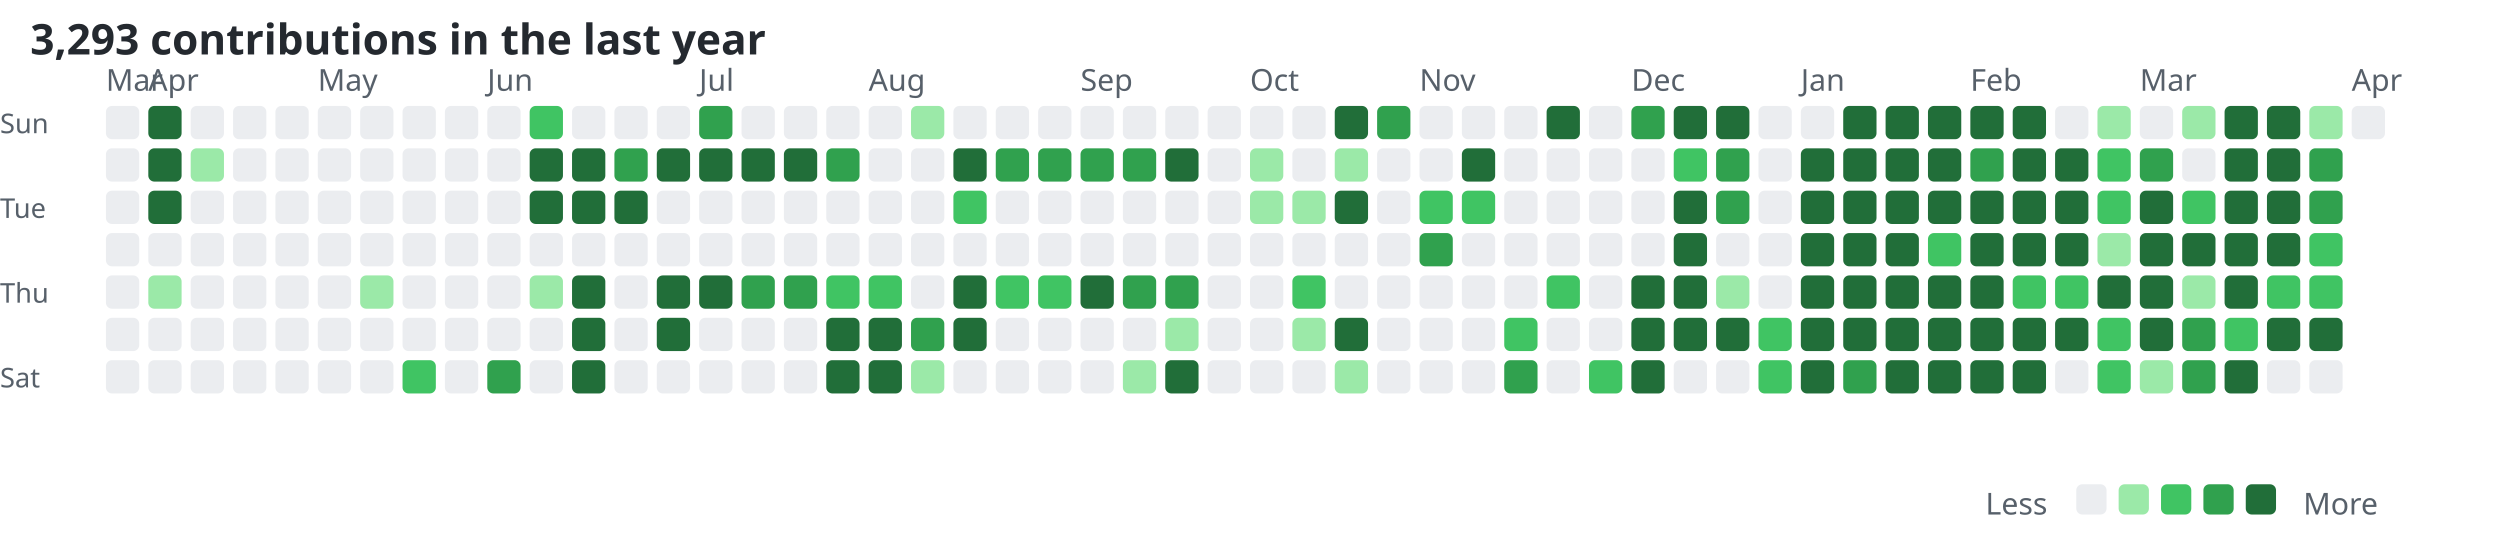
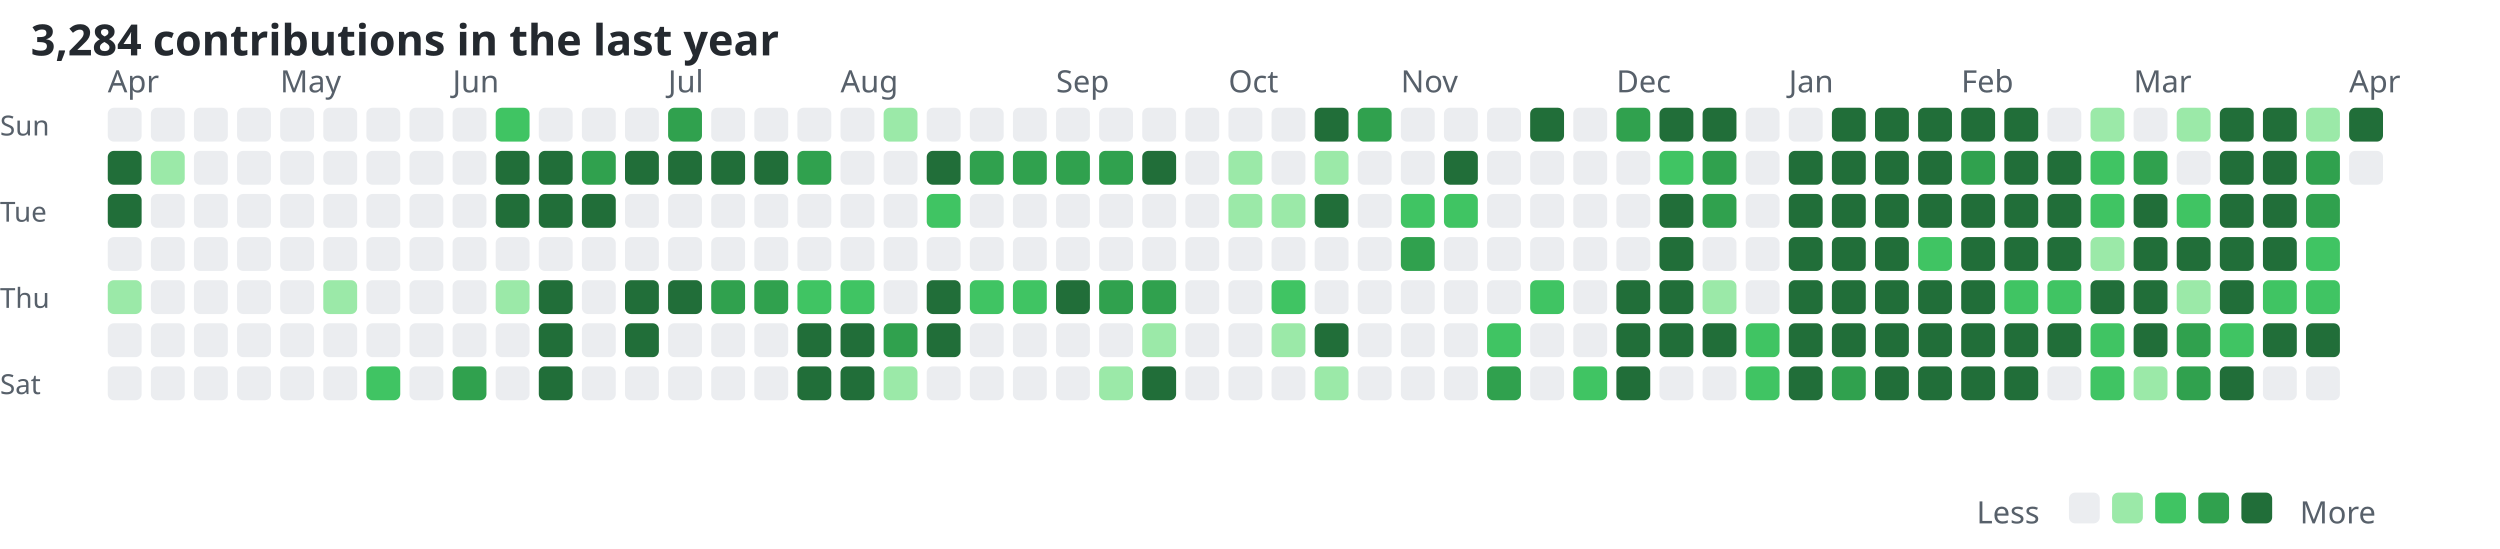
- <svg xmlns="http://www.w3.org/2000/svg" width="826" height="178" viewBox="0 0 826 178">
+ <svg xmlns="http://www.w3.org/2000/svg" width="812" height="178" viewBox="0 0 812 178">
  <style>
    .title { font: 600 14px 'Segoe UI', sans-serif; fill: #24292f; }
    .month { font: 400 10px 'Segoe UI', sans-serif; fill: #57606a; }
    .legend { font: 400 10px 'Segoe UI', sans-serif; fill: #57606a; }
    .day { font: 400 9px 'Segoe UI', sans-serif; fill: #57606a; }
  </style>
-   <text x="10" y="18" class="title">3,293 contributions in the last year</text>
-   <text x="35" y="30" class="month">Mar</text>
-   <text x="49" y="30" class="month">Apr</text>
-   <text x="105" y="30" class="month">May</text>
-   <text x="161" y="30" class="month">Jun</text>
-   <text x="231" y="30" class="month">Jul</text>
-   <text x="287" y="30" class="month">Aug</text>
-   <text x="357" y="30" class="month">Sep</text>
-   <text x="413" y="30" class="month">Oct</text>
-   <text x="469" y="30" class="month">Nov</text>
-   <text x="539" y="30" class="month">Dec</text>
-   <text x="595" y="30" class="month">Jan</text>
-   <text x="651" y="30" class="month">Feb</text>
-   <text x="707" y="30" class="month">Mar</text>
-   <text x="777" y="30" class="month">Apr</text>
+   <text x="10" y="18" class="title">3,284 contributions in the last year</text>
+   <text x="35" y="30" class="month">Apr</text>
+   <text x="91" y="30" class="month">May</text>
+   <text x="147" y="30" class="month">Jun</text>
+   <text x="217" y="30" class="month">Jul</text>
+   <text x="273" y="30" class="month">Aug</text>
+   <text x="343" y="30" class="month">Sep</text>
+   <text x="399" y="30" class="month">Oct</text>
+   <text x="455" y="30" class="month">Nov</text>
+   <text x="525" y="30" class="month">Dec</text>
+   <text x="581" y="30" class="month">Jan</text>
+   <text x="637" y="30" class="month">Feb</text>
+   <text x="693" y="30" class="month">Mar</text>
+   <text x="763" y="30" class="month">Apr</text>
  <text x="0" y="44" class="day">Sun</text>
  <text x="0" y="72" class="day">Tue</text>
  <text x="0" y="100" class="day">Thu</text>
  <text x="0" y="128" class="day">Sat</text>
  <rect x="35" y="35" width="11" height="11" rx="2" ry="2" fill="#ebedf0" />
-   <rect x="35" y="49" width="11" height="11" rx="2" ry="2" fill="#ebedf0" />
-   <rect x="35" y="63" width="11" height="11" rx="2" ry="2" fill="#ebedf0" />
+   <rect x="35" y="49" width="11" height="11" rx="2" ry="2" fill="#216e39" />
+   <rect x="35" y="63" width="11" height="11" rx="2" ry="2" fill="#216e39" />
  <rect x="35" y="77" width="11" height="11" rx="2" ry="2" fill="#ebedf0" />
-   <rect x="35" y="91" width="11" height="11" rx="2" ry="2" fill="#ebedf0" />
+   <rect x="35" y="91" width="11" height="11" rx="2" ry="2" fill="#9be9a8" />
  <rect x="35" y="105" width="11" height="11" rx="2" ry="2" fill="#ebedf0" />
  <rect x="35" y="119" width="11" height="11" rx="2" ry="2" fill="#ebedf0" />
-   <rect x="49" y="35" width="11" height="11" rx="2" ry="2" fill="#216e39" />
-   <rect x="49" y="49" width="11" height="11" rx="2" ry="2" fill="#216e39" />
-   <rect x="49" y="63" width="11" height="11" rx="2" ry="2" fill="#216e39" />
+   <rect x="49" y="35" width="11" height="11" rx="2" ry="2" fill="#ebedf0" />
+   <rect x="49" y="49" width="11" height="11" rx="2" ry="2" fill="#9be9a8" />
+   <rect x="49" y="63" width="11" height="11" rx="2" ry="2" fill="#ebedf0" />
  <rect x="49" y="77" width="11" height="11" rx="2" ry="2" fill="#ebedf0" />
-   <rect x="49" y="91" width="11" height="11" rx="2" ry="2" fill="#9be9a8" />
+   <rect x="49" y="91" width="11" height="11" rx="2" ry="2" fill="#ebedf0" />
  <rect x="49" y="105" width="11" height="11" rx="2" ry="2" fill="#ebedf0" />
  <rect x="49" y="119" width="11" height="11" rx="2" ry="2" fill="#ebedf0" />
  <rect x="63" y="35" width="11" height="11" rx="2" ry="2" fill="#ebedf0" />
-   <rect x="63" y="49" width="11" height="11" rx="2" ry="2" fill="#9be9a8" />
+   <rect x="63" y="49" width="11" height="11" rx="2" ry="2" fill="#ebedf0" />
  <rect x="63" y="63" width="11" height="11" rx="2" ry="2" fill="#ebedf0" />
  <rect x="63" y="77" width="11" height="11" rx="2" ry="2" fill="#ebedf0" />
  <rect x="63" y="91" width="11" height="11" rx="2" ry="2" fill="#ebedf0" />
  <rect x="63" y="105" width="11" height="11" rx="2" ry="2" fill="#ebedf0" />
  <rect x="63" y="119" width="11" height="11" rx="2" ry="2" fill="#ebedf0" />
  <rect x="77" y="35" width="11" height="11" rx="2" ry="2" fill="#ebedf0" />
  <rect x="77" y="49" width="11" height="11" rx="2" ry="2" fill="#ebedf0" />
  <rect x="77" y="63" width="11" height="11" rx="2" ry="2" fill="#ebedf0" />
  <rect x="77" y="77" width="11" height="11" rx="2" ry="2" fill="#ebedf0" />
  <rect x="77" y="91" width="11" height="11" rx="2" ry="2" fill="#ebedf0" />
  <rect x="77" y="105" width="11" height="11" rx="2" ry="2" fill="#ebedf0" />
  <rect x="77" y="119" width="11" height="11" rx="2" ry="2" fill="#ebedf0" />
  <rect x="91" y="35" width="11" height="11" rx="2" ry="2" fill="#ebedf0" />
  <rect x="91" y="49" width="11" height="11" rx="2" ry="2" fill="#ebedf0" />
  <rect x="91" y="63" width="11" height="11" rx="2" ry="2" fill="#ebedf0" />
  <rect x="91" y="77" width="11" height="11" rx="2" ry="2" fill="#ebedf0" />
  <rect x="91" y="91" width="11" height="11" rx="2" ry="2" fill="#ebedf0" />
  <rect x="91" y="105" width="11" height="11" rx="2" ry="2" fill="#ebedf0" />
  <rect x="91" y="119" width="11" height="11" rx="2" ry="2" fill="#ebedf0" />
  <rect x="105" y="35" width="11" height="11" rx="2" ry="2" fill="#ebedf0" />
  <rect x="105" y="49" width="11" height="11" rx="2" ry="2" fill="#ebedf0" />
  <rect x="105" y="63" width="11" height="11" rx="2" ry="2" fill="#ebedf0" />
  <rect x="105" y="77" width="11" height="11" rx="2" ry="2" fill="#ebedf0" />
-   <rect x="105" y="91" width="11" height="11" rx="2" ry="2" fill="#ebedf0" />
+   <rect x="105" y="91" width="11" height="11" rx="2" ry="2" fill="#9be9a8" />
  <rect x="105" y="105" width="11" height="11" rx="2" ry="2" fill="#ebedf0" />
  <rect x="105" y="119" width="11" height="11" rx="2" ry="2" fill="#ebedf0" />
  <rect x="119" y="35" width="11" height="11" rx="2" ry="2" fill="#ebedf0" />
  <rect x="119" y="49" width="11" height="11" rx="2" ry="2" fill="#ebedf0" />
  <rect x="119" y="63" width="11" height="11" rx="2" ry="2" fill="#ebedf0" />
  <rect x="119" y="77" width="11" height="11" rx="2" ry="2" fill="#ebedf0" />
-   <rect x="119" y="91" width="11" height="11" rx="2" ry="2" fill="#9be9a8" />
+   <rect x="119" y="91" width="11" height="11" rx="2" ry="2" fill="#ebedf0" />
  <rect x="119" y="105" width="11" height="11" rx="2" ry="2" fill="#ebedf0" />
-   <rect x="119" y="119" width="11" height="11" rx="2" ry="2" fill="#ebedf0" />
+   <rect x="119" y="119" width="11" height="11" rx="2" ry="2" fill="#40c463" />
  <rect x="133" y="35" width="11" height="11" rx="2" ry="2" fill="#ebedf0" />
  <rect x="133" y="49" width="11" height="11" rx="2" ry="2" fill="#ebedf0" />
  <rect x="133" y="63" width="11" height="11" rx="2" ry="2" fill="#ebedf0" />
  <rect x="133" y="77" width="11" height="11" rx="2" ry="2" fill="#ebedf0" />
  <rect x="133" y="91" width="11" height="11" rx="2" ry="2" fill="#ebedf0" />
  <rect x="133" y="105" width="11" height="11" rx="2" ry="2" fill="#ebedf0" />
-   <rect x="133" y="119" width="11" height="11" rx="2" ry="2" fill="#40c463" />
+   <rect x="133" y="119" width="11" height="11" rx="2" ry="2" fill="#ebedf0" />
  <rect x="147" y="35" width="11" height="11" rx="2" ry="2" fill="#ebedf0" />
  <rect x="147" y="49" width="11" height="11" rx="2" ry="2" fill="#ebedf0" />
  <rect x="147" y="63" width="11" height="11" rx="2" ry="2" fill="#ebedf0" />
  <rect x="147" y="77" width="11" height="11" rx="2" ry="2" fill="#ebedf0" />
  <rect x="147" y="91" width="11" height="11" rx="2" ry="2" fill="#ebedf0" />
  <rect x="147" y="105" width="11" height="11" rx="2" ry="2" fill="#ebedf0" />
-   <rect x="147" y="119" width="11" height="11" rx="2" ry="2" fill="#ebedf0" />
-   <rect x="161" y="35" width="11" height="11" rx="2" ry="2" fill="#ebedf0" />
-   <rect x="161" y="49" width="11" height="11" rx="2" ry="2" fill="#ebedf0" />
-   <rect x="161" y="63" width="11" height="11" rx="2" ry="2" fill="#ebedf0" />
+   <rect x="147" y="119" width="11" height="11" rx="2" ry="2" fill="#30a14e" />
+   <rect x="161" y="35" width="11" height="11" rx="2" ry="2" fill="#40c463" />
+   <rect x="161" y="49" width="11" height="11" rx="2" ry="2" fill="#216e39" />
+   <rect x="161" y="63" width="11" height="11" rx="2" ry="2" fill="#216e39" />
  <rect x="161" y="77" width="11" height="11" rx="2" ry="2" fill="#ebedf0" />
-   <rect x="161" y="91" width="11" height="11" rx="2" ry="2" fill="#ebedf0" />
+   <rect x="161" y="91" width="11" height="11" rx="2" ry="2" fill="#9be9a8" />
  <rect x="161" y="105" width="11" height="11" rx="2" ry="2" fill="#ebedf0" />
-   <rect x="161" y="119" width="11" height="11" rx="2" ry="2" fill="#30a14e" />
-   <rect x="175" y="35" width="11" height="11" rx="2" ry="2" fill="#40c463" />
+   <rect x="161" y="119" width="11" height="11" rx="2" ry="2" fill="#ebedf0" />
+   <rect x="175" y="35" width="11" height="11" rx="2" ry="2" fill="#ebedf0" />
  <rect x="175" y="49" width="11" height="11" rx="2" ry="2" fill="#216e39" />
  <rect x="175" y="63" width="11" height="11" rx="2" ry="2" fill="#216e39" />
  <rect x="175" y="77" width="11" height="11" rx="2" ry="2" fill="#ebedf0" />
-   <rect x="175" y="91" width="11" height="11" rx="2" ry="2" fill="#9be9a8" />
-   <rect x="175" y="105" width="11" height="11" rx="2" ry="2" fill="#ebedf0" />
-   <rect x="175" y="119" width="11" height="11" rx="2" ry="2" fill="#ebedf0" />
+   <rect x="175" y="91" width="11" height="11" rx="2" ry="2" fill="#216e39" />
+   <rect x="175" y="105" width="11" height="11" rx="2" ry="2" fill="#216e39" />
+   <rect x="175" y="119" width="11" height="11" rx="2" ry="2" fill="#216e39" />
  <rect x="189" y="35" width="11" height="11" rx="2" ry="2" fill="#ebedf0" />
-   <rect x="189" y="49" width="11" height="11" rx="2" ry="2" fill="#216e39" />
+   <rect x="189" y="49" width="11" height="11" rx="2" ry="2" fill="#30a14e" />
  <rect x="189" y="63" width="11" height="11" rx="2" ry="2" fill="#216e39" />
  <rect x="189" y="77" width="11" height="11" rx="2" ry="2" fill="#ebedf0" />
-   <rect x="189" y="91" width="11" height="11" rx="2" ry="2" fill="#216e39" />
-   <rect x="189" y="105" width="11" height="11" rx="2" ry="2" fill="#216e39" />
-   <rect x="189" y="119" width="11" height="11" rx="2" ry="2" fill="#216e39" />
+   <rect x="189" y="91" width="11" height="11" rx="2" ry="2" fill="#ebedf0" />
+   <rect x="189" y="105" width="11" height="11" rx="2" ry="2" fill="#ebedf0" />
+   <rect x="189" y="119" width="11" height="11" rx="2" ry="2" fill="#ebedf0" />
  <rect x="203" y="35" width="11" height="11" rx="2" ry="2" fill="#ebedf0" />
-   <rect x="203" y="49" width="11" height="11" rx="2" ry="2" fill="#30a14e" />
-   <rect x="203" y="63" width="11" height="11" rx="2" ry="2" fill="#216e39" />
+   <rect x="203" y="49" width="11" height="11" rx="2" ry="2" fill="#216e39" />
+   <rect x="203" y="63" width="11" height="11" rx="2" ry="2" fill="#ebedf0" />
  <rect x="203" y="77" width="11" height="11" rx="2" ry="2" fill="#ebedf0" />
-   <rect x="203" y="91" width="11" height="11" rx="2" ry="2" fill="#ebedf0" />
-   <rect x="203" y="105" width="11" height="11" rx="2" ry="2" fill="#ebedf0" />
+   <rect x="203" y="91" width="11" height="11" rx="2" ry="2" fill="#216e39" />
+   <rect x="203" y="105" width="11" height="11" rx="2" ry="2" fill="#216e39" />
  <rect x="203" y="119" width="11" height="11" rx="2" ry="2" fill="#ebedf0" />
-   <rect x="217" y="35" width="11" height="11" rx="2" ry="2" fill="#ebedf0" />
+   <rect x="217" y="35" width="11" height="11" rx="2" ry="2" fill="#30a14e" />
  <rect x="217" y="49" width="11" height="11" rx="2" ry="2" fill="#216e39" />
  <rect x="217" y="63" width="11" height="11" rx="2" ry="2" fill="#ebedf0" />
  <rect x="217" y="77" width="11" height="11" rx="2" ry="2" fill="#ebedf0" />
  <rect x="217" y="91" width="11" height="11" rx="2" ry="2" fill="#216e39" />
-   <rect x="217" y="105" width="11" height="11" rx="2" ry="2" fill="#216e39" />
+   <rect x="217" y="105" width="11" height="11" rx="2" ry="2" fill="#ebedf0" />
  <rect x="217" y="119" width="11" height="11" rx="2" ry="2" fill="#ebedf0" />
-   <rect x="231" y="35" width="11" height="11" rx="2" ry="2" fill="#30a14e" />
+   <rect x="231" y="35" width="11" height="11" rx="2" ry="2" fill="#ebedf0" />
  <rect x="231" y="49" width="11" height="11" rx="2" ry="2" fill="#216e39" />
  <rect x="231" y="63" width="11" height="11" rx="2" ry="2" fill="#ebedf0" />
  <rect x="231" y="77" width="11" height="11" rx="2" ry="2" fill="#ebedf0" />
-   <rect x="231" y="91" width="11" height="11" rx="2" ry="2" fill="#216e39" />
+   <rect x="231" y="91" width="11" height="11" rx="2" ry="2" fill="#30a14e" />
  <rect x="231" y="105" width="11" height="11" rx="2" ry="2" fill="#ebedf0" />
  <rect x="231" y="119" width="11" height="11" rx="2" ry="2" fill="#ebedf0" />
  <rect x="245" y="35" width="11" height="11" rx="2" ry="2" fill="#ebedf0" />
  <rect x="245" y="49" width="11" height="11" rx="2" ry="2" fill="#216e39" />
  <rect x="245" y="63" width="11" height="11" rx="2" ry="2" fill="#ebedf0" />
  <rect x="245" y="77" width="11" height="11" rx="2" ry="2" fill="#ebedf0" />
  <rect x="245" y="91" width="11" height="11" rx="2" ry="2" fill="#30a14e" />
  <rect x="245" y="105" width="11" height="11" rx="2" ry="2" fill="#ebedf0" />
  <rect x="245" y="119" width="11" height="11" rx="2" ry="2" fill="#ebedf0" />
  <rect x="259" y="35" width="11" height="11" rx="2" ry="2" fill="#ebedf0" />
-   <rect x="259" y="49" width="11" height="11" rx="2" ry="2" fill="#216e39" />
+   <rect x="259" y="49" width="11" height="11" rx="2" ry="2" fill="#30a14e" />
  <rect x="259" y="63" width="11" height="11" rx="2" ry="2" fill="#ebedf0" />
  <rect x="259" y="77" width="11" height="11" rx="2" ry="2" fill="#ebedf0" />
-   <rect x="259" y="91" width="11" height="11" rx="2" ry="2" fill="#30a14e" />
-   <rect x="259" y="105" width="11" height="11" rx="2" ry="2" fill="#ebedf0" />
-   <rect x="259" y="119" width="11" height="11" rx="2" ry="2" fill="#ebedf0" />
+   <rect x="259" y="91" width="11" height="11" rx="2" ry="2" fill="#40c463" />
+   <rect x="259" y="105" width="11" height="11" rx="2" ry="2" fill="#216e39" />
+   <rect x="259" y="119" width="11" height="11" rx="2" ry="2" fill="#216e39" />
  <rect x="273" y="35" width="11" height="11" rx="2" ry="2" fill="#ebedf0" />
-   <rect x="273" y="49" width="11" height="11" rx="2" ry="2" fill="#30a14e" />
+   <rect x="273" y="49" width="11" height="11" rx="2" ry="2" fill="#ebedf0" />
  <rect x="273" y="63" width="11" height="11" rx="2" ry="2" fill="#ebedf0" />
  <rect x="273" y="77" width="11" height="11" rx="2" ry="2" fill="#ebedf0" />
  <rect x="273" y="91" width="11" height="11" rx="2" ry="2" fill="#40c463" />
  <rect x="273" y="105" width="11" height="11" rx="2" ry="2" fill="#216e39" />
  <rect x="273" y="119" width="11" height="11" rx="2" ry="2" fill="#216e39" />
-   <rect x="287" y="35" width="11" height="11" rx="2" ry="2" fill="#ebedf0" />
+   <rect x="287" y="35" width="11" height="11" rx="2" ry="2" fill="#9be9a8" />
  <rect x="287" y="49" width="11" height="11" rx="2" ry="2" fill="#ebedf0" />
  <rect x="287" y="63" width="11" height="11" rx="2" ry="2" fill="#ebedf0" />
  <rect x="287" y="77" width="11" height="11" rx="2" ry="2" fill="#ebedf0" />
-   <rect x="287" y="91" width="11" height="11" rx="2" ry="2" fill="#40c463" />
-   <rect x="287" y="105" width="11" height="11" rx="2" ry="2" fill="#216e39" />
-   <rect x="287" y="119" width="11" height="11" rx="2" ry="2" fill="#216e39" />
-   <rect x="301" y="35" width="11" height="11" rx="2" ry="2" fill="#9be9a8" />
-   <rect x="301" y="49" width="11" height="11" rx="2" ry="2" fill="#ebedf0" />
-   <rect x="301" y="63" width="11" height="11" rx="2" ry="2" fill="#ebedf0" />
+   <rect x="287" y="91" width="11" height="11" rx="2" ry="2" fill="#ebedf0" />
+   <rect x="287" y="105" width="11" height="11" rx="2" ry="2" fill="#30a14e" />
+   <rect x="287" y="119" width="11" height="11" rx="2" ry="2" fill="#9be9a8" />
+   <rect x="301" y="35" width="11" height="11" rx="2" ry="2" fill="#ebedf0" />
+   <rect x="301" y="49" width="11" height="11" rx="2" ry="2" fill="#216e39" />
+   <rect x="301" y="63" width="11" height="11" rx="2" ry="2" fill="#40c463" />
  <rect x="301" y="77" width="11" height="11" rx="2" ry="2" fill="#ebedf0" />
-   <rect x="301" y="91" width="11" height="11" rx="2" ry="2" fill="#ebedf0" />
-   <rect x="301" y="105" width="11" height="11" rx="2" ry="2" fill="#30a14e" />
-   <rect x="301" y="119" width="11" height="11" rx="2" ry="2" fill="#9be9a8" />
+   <rect x="301" y="91" width="11" height="11" rx="2" ry="2" fill="#216e39" />
+   <rect x="301" y="105" width="11" height="11" rx="2" ry="2" fill="#216e39" />
+   <rect x="301" y="119" width="11" height="11" rx="2" ry="2" fill="#ebedf0" />
  <rect x="315" y="35" width="11" height="11" rx="2" ry="2" fill="#ebedf0" />
-   <rect x="315" y="49" width="11" height="11" rx="2" ry="2" fill="#216e39" />
-   <rect x="315" y="63" width="11" height="11" rx="2" ry="2" fill="#40c463" />
+   <rect x="315" y="49" width="11" height="11" rx="2" ry="2" fill="#30a14e" />
+   <rect x="315" y="63" width="11" height="11" rx="2" ry="2" fill="#ebedf0" />
  <rect x="315" y="77" width="11" height="11" rx="2" ry="2" fill="#ebedf0" />
-   <rect x="315" y="91" width="11" height="11" rx="2" ry="2" fill="#216e39" />
-   <rect x="315" y="105" width="11" height="11" rx="2" ry="2" fill="#216e39" />
+   <rect x="315" y="91" width="11" height="11" rx="2" ry="2" fill="#40c463" />
+   <rect x="315" y="105" width="11" height="11" rx="2" ry="2" fill="#ebedf0" />
  <rect x="315" y="119" width="11" height="11" rx="2" ry="2" fill="#ebedf0" />
  <rect x="329" y="35" width="11" height="11" rx="2" ry="2" fill="#ebedf0" />
  <rect x="329" y="49" width="11" height="11" rx="2" ry="2" fill="#30a14e" />
  <rect x="329" y="63" width="11" height="11" rx="2" ry="2" fill="#ebedf0" />
  <rect x="329" y="77" width="11" height="11" rx="2" ry="2" fill="#ebedf0" />
  <rect x="329" y="91" width="11" height="11" rx="2" ry="2" fill="#40c463" />
  <rect x="329" y="105" width="11" height="11" rx="2" ry="2" fill="#ebedf0" />
  <rect x="329" y="119" width="11" height="11" rx="2" ry="2" fill="#ebedf0" />
  <rect x="343" y="35" width="11" height="11" rx="2" ry="2" fill="#ebedf0" />
  <rect x="343" y="49" width="11" height="11" rx="2" ry="2" fill="#30a14e" />
  <rect x="343" y="63" width="11" height="11" rx="2" ry="2" fill="#ebedf0" />
  <rect x="343" y="77" width="11" height="11" rx="2" ry="2" fill="#ebedf0" />
-   <rect x="343" y="91" width="11" height="11" rx="2" ry="2" fill="#40c463" />
+   <rect x="343" y="91" width="11" height="11" rx="2" ry="2" fill="#216e39" />
  <rect x="343" y="105" width="11" height="11" rx="2" ry="2" fill="#ebedf0" />
  <rect x="343" y="119" width="11" height="11" rx="2" ry="2" fill="#ebedf0" />
  <rect x="357" y="35" width="11" height="11" rx="2" ry="2" fill="#ebedf0" />
  <rect x="357" y="49" width="11" height="11" rx="2" ry="2" fill="#30a14e" />
  <rect x="357" y="63" width="11" height="11" rx="2" ry="2" fill="#ebedf0" />
  <rect x="357" y="77" width="11" height="11" rx="2" ry="2" fill="#ebedf0" />
-   <rect x="357" y="91" width="11" height="11" rx="2" ry="2" fill="#216e39" />
+   <rect x="357" y="91" width="11" height="11" rx="2" ry="2" fill="#30a14e" />
  <rect x="357" y="105" width="11" height="11" rx="2" ry="2" fill="#ebedf0" />
-   <rect x="357" y="119" width="11" height="11" rx="2" ry="2" fill="#ebedf0" />
+   <rect x="357" y="119" width="11" height="11" rx="2" ry="2" fill="#9be9a8" />
  <rect x="371" y="35" width="11" height="11" rx="2" ry="2" fill="#ebedf0" />
-   <rect x="371" y="49" width="11" height="11" rx="2" ry="2" fill="#30a14e" />
+   <rect x="371" y="49" width="11" height="11" rx="2" ry="2" fill="#216e39" />
  <rect x="371" y="63" width="11" height="11" rx="2" ry="2" fill="#ebedf0" />
  <rect x="371" y="77" width="11" height="11" rx="2" ry="2" fill="#ebedf0" />
  <rect x="371" y="91" width="11" height="11" rx="2" ry="2" fill="#30a14e" />
-   <rect x="371" y="105" width="11" height="11" rx="2" ry="2" fill="#ebedf0" />
-   <rect x="371" y="119" width="11" height="11" rx="2" ry="2" fill="#9be9a8" />
+   <rect x="371" y="105" width="11" height="11" rx="2" ry="2" fill="#9be9a8" />
+   <rect x="371" y="119" width="11" height="11" rx="2" ry="2" fill="#216e39" />
  <rect x="385" y="35" width="11" height="11" rx="2" ry="2" fill="#ebedf0" />
-   <rect x="385" y="49" width="11" height="11" rx="2" ry="2" fill="#216e39" />
+   <rect x="385" y="49" width="11" height="11" rx="2" ry="2" fill="#ebedf0" />
  <rect x="385" y="63" width="11" height="11" rx="2" ry="2" fill="#ebedf0" />
  <rect x="385" y="77" width="11" height="11" rx="2" ry="2" fill="#ebedf0" />
-   <rect x="385" y="91" width="11" height="11" rx="2" ry="2" fill="#30a14e" />
-   <rect x="385" y="105" width="11" height="11" rx="2" ry="2" fill="#9be9a8" />
-   <rect x="385" y="119" width="11" height="11" rx="2" ry="2" fill="#216e39" />
+   <rect x="385" y="91" width="11" height="11" rx="2" ry="2" fill="#ebedf0" />
+   <rect x="385" y="105" width="11" height="11" rx="2" ry="2" fill="#ebedf0" />
+   <rect x="385" y="119" width="11" height="11" rx="2" ry="2" fill="#ebedf0" />
  <rect x="399" y="35" width="11" height="11" rx="2" ry="2" fill="#ebedf0" />
-   <rect x="399" y="49" width="11" height="11" rx="2" ry="2" fill="#ebedf0" />
-   <rect x="399" y="63" width="11" height="11" rx="2" ry="2" fill="#ebedf0" />
+   <rect x="399" y="49" width="11" height="11" rx="2" ry="2" fill="#9be9a8" />
+   <rect x="399" y="63" width="11" height="11" rx="2" ry="2" fill="#9be9a8" />
  <rect x="399" y="77" width="11" height="11" rx="2" ry="2" fill="#ebedf0" />
  <rect x="399" y="91" width="11" height="11" rx="2" ry="2" fill="#ebedf0" />
  <rect x="399" y="105" width="11" height="11" rx="2" ry="2" fill="#ebedf0" />
  <rect x="399" y="119" width="11" height="11" rx="2" ry="2" fill="#ebedf0" />
  <rect x="413" y="35" width="11" height="11" rx="2" ry="2" fill="#ebedf0" />
-   <rect x="413" y="49" width="11" height="11" rx="2" ry="2" fill="#9be9a8" />
+   <rect x="413" y="49" width="11" height="11" rx="2" ry="2" fill="#ebedf0" />
  <rect x="413" y="63" width="11" height="11" rx="2" ry="2" fill="#9be9a8" />
  <rect x="413" y="77" width="11" height="11" rx="2" ry="2" fill="#ebedf0" />
-   <rect x="413" y="91" width="11" height="11" rx="2" ry="2" fill="#ebedf0" />
-   <rect x="413" y="105" width="11" height="11" rx="2" ry="2" fill="#ebedf0" />
+   <rect x="413" y="91" width="11" height="11" rx="2" ry="2" fill="#40c463" />
+   <rect x="413" y="105" width="11" height="11" rx="2" ry="2" fill="#9be9a8" />
  <rect x="413" y="119" width="11" height="11" rx="2" ry="2" fill="#ebedf0" />
-   <rect x="427" y="35" width="11" height="11" rx="2" ry="2" fill="#ebedf0" />
-   <rect x="427" y="49" width="11" height="11" rx="2" ry="2" fill="#ebedf0" />
-   <rect x="427" y="63" width="11" height="11" rx="2" ry="2" fill="#9be9a8" />
+   <rect x="427" y="35" width="11" height="11" rx="2" ry="2" fill="#216e39" />
+   <rect x="427" y="49" width="11" height="11" rx="2" ry="2" fill="#9be9a8" />
+   <rect x="427" y="63" width="11" height="11" rx="2" ry="2" fill="#216e39" />
  <rect x="427" y="77" width="11" height="11" rx="2" ry="2" fill="#ebedf0" />
-   <rect x="427" y="91" width="11" height="11" rx="2" ry="2" fill="#40c463" />
-   <rect x="427" y="105" width="11" height="11" rx="2" ry="2" fill="#9be9a8" />
-   <rect x="427" y="119" width="11" height="11" rx="2" ry="2" fill="#ebedf0" />
-   <rect x="441" y="35" width="11" height="11" rx="2" ry="2" fill="#216e39" />
-   <rect x="441" y="49" width="11" height="11" rx="2" ry="2" fill="#9be9a8" />
-   <rect x="441" y="63" width="11" height="11" rx="2" ry="2" fill="#216e39" />
+   <rect x="427" y="91" width="11" height="11" rx="2" ry="2" fill="#ebedf0" />
+   <rect x="427" y="105" width="11" height="11" rx="2" ry="2" fill="#216e39" />
+   <rect x="427" y="119" width="11" height="11" rx="2" ry="2" fill="#9be9a8" />
+   <rect x="441" y="35" width="11" height="11" rx="2" ry="2" fill="#30a14e" />
+   <rect x="441" y="49" width="11" height="11" rx="2" ry="2" fill="#ebedf0" />
+   <rect x="441" y="63" width="11" height="11" rx="2" ry="2" fill="#ebedf0" />
  <rect x="441" y="77" width="11" height="11" rx="2" ry="2" fill="#ebedf0" />
  <rect x="441" y="91" width="11" height="11" rx="2" ry="2" fill="#ebedf0" />
-   <rect x="441" y="105" width="11" height="11" rx="2" ry="2" fill="#216e39" />
-   <rect x="441" y="119" width="11" height="11" rx="2" ry="2" fill="#9be9a8" />
-   <rect x="455" y="35" width="11" height="11" rx="2" ry="2" fill="#30a14e" />
+   <rect x="441" y="105" width="11" height="11" rx="2" ry="2" fill="#ebedf0" />
+   <rect x="441" y="119" width="11" height="11" rx="2" ry="2" fill="#ebedf0" />
+   <rect x="455" y="35" width="11" height="11" rx="2" ry="2" fill="#ebedf0" />
  <rect x="455" y="49" width="11" height="11" rx="2" ry="2" fill="#ebedf0" />
-   <rect x="455" y="63" width="11" height="11" rx="2" ry="2" fill="#ebedf0" />
-   <rect x="455" y="77" width="11" height="11" rx="2" ry="2" fill="#ebedf0" />
+   <rect x="455" y="63" width="11" height="11" rx="2" ry="2" fill="#40c463" />
+   <rect x="455" y="77" width="11" height="11" rx="2" ry="2" fill="#30a14e" />
  <rect x="455" y="91" width="11" height="11" rx="2" ry="2" fill="#ebedf0" />
  <rect x="455" y="105" width="11" height="11" rx="2" ry="2" fill="#ebedf0" />
  <rect x="455" y="119" width="11" height="11" rx="2" ry="2" fill="#ebedf0" />
  <rect x="469" y="35" width="11" height="11" rx="2" ry="2" fill="#ebedf0" />
-   <rect x="469" y="49" width="11" height="11" rx="2" ry="2" fill="#ebedf0" />
+   <rect x="469" y="49" width="11" height="11" rx="2" ry="2" fill="#216e39" />
  <rect x="469" y="63" width="11" height="11" rx="2" ry="2" fill="#40c463" />
-   <rect x="469" y="77" width="11" height="11" rx="2" ry="2" fill="#30a14e" />
+   <rect x="469" y="77" width="11" height="11" rx="2" ry="2" fill="#ebedf0" />
  <rect x="469" y="91" width="11" height="11" rx="2" ry="2" fill="#ebedf0" />
  <rect x="469" y="105" width="11" height="11" rx="2" ry="2" fill="#ebedf0" />
  <rect x="469" y="119" width="11" height="11" rx="2" ry="2" fill="#ebedf0" />
  <rect x="483" y="35" width="11" height="11" rx="2" ry="2" fill="#ebedf0" />
-   <rect x="483" y="49" width="11" height="11" rx="2" ry="2" fill="#216e39" />
-   <rect x="483" y="63" width="11" height="11" rx="2" ry="2" fill="#40c463" />
+   <rect x="483" y="49" width="11" height="11" rx="2" ry="2" fill="#ebedf0" />
+   <rect x="483" y="63" width="11" height="11" rx="2" ry="2" fill="#ebedf0" />
  <rect x="483" y="77" width="11" height="11" rx="2" ry="2" fill="#ebedf0" />
  <rect x="483" y="91" width="11" height="11" rx="2" ry="2" fill="#ebedf0" />
-   <rect x="483" y="105" width="11" height="11" rx="2" ry="2" fill="#ebedf0" />
-   <rect x="483" y="119" width="11" height="11" rx="2" ry="2" fill="#ebedf0" />
-   <rect x="497" y="35" width="11" height="11" rx="2" ry="2" fill="#ebedf0" />
+   <rect x="483" y="105" width="11" height="11" rx="2" ry="2" fill="#40c463" />
+   <rect x="483" y="119" width="11" height="11" rx="2" ry="2" fill="#30a14e" />
+   <rect x="497" y="35" width="11" height="11" rx="2" ry="2" fill="#216e39" />
  <rect x="497" y="49" width="11" height="11" rx="2" ry="2" fill="#ebedf0" />
  <rect x="497" y="63" width="11" height="11" rx="2" ry="2" fill="#ebedf0" />
  <rect x="497" y="77" width="11" height="11" rx="2" ry="2" fill="#ebedf0" />
-   <rect x="497" y="91" width="11" height="11" rx="2" ry="2" fill="#ebedf0" />
-   <rect x="497" y="105" width="11" height="11" rx="2" ry="2" fill="#40c463" />
-   <rect x="497" y="119" width="11" height="11" rx="2" ry="2" fill="#30a14e" />
-   <rect x="511" y="35" width="11" height="11" rx="2" ry="2" fill="#216e39" />
+   <rect x="497" y="91" width="11" height="11" rx="2" ry="2" fill="#40c463" />
+   <rect x="497" y="105" width="11" height="11" rx="2" ry="2" fill="#ebedf0" />
+   <rect x="497" y="119" width="11" height="11" rx="2" ry="2" fill="#ebedf0" />
+   <rect x="511" y="35" width="11" height="11" rx="2" ry="2" fill="#ebedf0" />
  <rect x="511" y="49" width="11" height="11" rx="2" ry="2" fill="#ebedf0" />
  <rect x="511" y="63" width="11" height="11" rx="2" ry="2" fill="#ebedf0" />
  <rect x="511" y="77" width="11" height="11" rx="2" ry="2" fill="#ebedf0" />
-   <rect x="511" y="91" width="11" height="11" rx="2" ry="2" fill="#40c463" />
+   <rect x="511" y="91" width="11" height="11" rx="2" ry="2" fill="#ebedf0" />
  <rect x="511" y="105" width="11" height="11" rx="2" ry="2" fill="#ebedf0" />
-   <rect x="511" y="119" width="11" height="11" rx="2" ry="2" fill="#ebedf0" />
-   <rect x="525" y="35" width="11" height="11" rx="2" ry="2" fill="#ebedf0" />
+   <rect x="511" y="119" width="11" height="11" rx="2" ry="2" fill="#40c463" />
+   <rect x="525" y="35" width="11" height="11" rx="2" ry="2" fill="#30a14e" />
  <rect x="525" y="49" width="11" height="11" rx="2" ry="2" fill="#ebedf0" />
  <rect x="525" y="63" width="11" height="11" rx="2" ry="2" fill="#ebedf0" />
  <rect x="525" y="77" width="11" height="11" rx="2" ry="2" fill="#ebedf0" />
-   <rect x="525" y="91" width="11" height="11" rx="2" ry="2" fill="#ebedf0" />
-   <rect x="525" y="105" width="11" height="11" rx="2" ry="2" fill="#ebedf0" />
-   <rect x="525" y="119" width="11" height="11" rx="2" ry="2" fill="#40c463" />
-   <rect x="539" y="35" width="11" height="11" rx="2" ry="2" fill="#30a14e" />
-   <rect x="539" y="49" width="11" height="11" rx="2" ry="2" fill="#ebedf0" />
-   <rect x="539" y="63" width="11" height="11" rx="2" ry="2" fill="#ebedf0" />
-   <rect x="539" y="77" width="11" height="11" rx="2" ry="2" fill="#ebedf0" />
+   <rect x="525" y="91" width="11" height="11" rx="2" ry="2" fill="#216e39" />
+   <rect x="525" y="105" width="11" height="11" rx="2" ry="2" fill="#216e39" />
+   <rect x="525" y="119" width="11" height="11" rx="2" ry="2" fill="#216e39" />
+   <rect x="539" y="35" width="11" height="11" rx="2" ry="2" fill="#216e39" />
+   <rect x="539" y="49" width="11" height="11" rx="2" ry="2" fill="#40c463" />
+   <rect x="539" y="63" width="11" height="11" rx="2" ry="2" fill="#216e39" />
+   <rect x="539" y="77" width="11" height="11" rx="2" ry="2" fill="#216e39" />
  <rect x="539" y="91" width="11" height="11" rx="2" ry="2" fill="#216e39" />
  <rect x="539" y="105" width="11" height="11" rx="2" ry="2" fill="#216e39" />
-   <rect x="539" y="119" width="11" height="11" rx="2" ry="2" fill="#216e39" />
+   <rect x="539" y="119" width="11" height="11" rx="2" ry="2" fill="#ebedf0" />
  <rect x="553" y="35" width="11" height="11" rx="2" ry="2" fill="#216e39" />
-   <rect x="553" y="49" width="11" height="11" rx="2" ry="2" fill="#40c463" />
-   <rect x="553" y="63" width="11" height="11" rx="2" ry="2" fill="#216e39" />
-   <rect x="553" y="77" width="11" height="11" rx="2" ry="2" fill="#216e39" />
-   <rect x="553" y="91" width="11" height="11" rx="2" ry="2" fill="#216e39" />
+   <rect x="553" y="49" width="11" height="11" rx="2" ry="2" fill="#30a14e" />
+   <rect x="553" y="63" width="11" height="11" rx="2" ry="2" fill="#30a14e" />
+   <rect x="553" y="77" width="11" height="11" rx="2" ry="2" fill="#ebedf0" />
+   <rect x="553" y="91" width="11" height="11" rx="2" ry="2" fill="#9be9a8" />
  <rect x="553" y="105" width="11" height="11" rx="2" ry="2" fill="#216e39" />
  <rect x="553" y="119" width="11" height="11" rx="2" ry="2" fill="#ebedf0" />
-   <rect x="567" y="35" width="11" height="11" rx="2" ry="2" fill="#216e39" />
-   <rect x="567" y="49" width="11" height="11" rx="2" ry="2" fill="#30a14e" />
-   <rect x="567" y="63" width="11" height="11" rx="2" ry="2" fill="#30a14e" />
+   <rect x="567" y="35" width="11" height="11" rx="2" ry="2" fill="#ebedf0" />
+   <rect x="567" y="49" width="11" height="11" rx="2" ry="2" fill="#ebedf0" />
+   <rect x="567" y="63" width="11" height="11" rx="2" ry="2" fill="#ebedf0" />
  <rect x="567" y="77" width="11" height="11" rx="2" ry="2" fill="#ebedf0" />
-   <rect x="567" y="91" width="11" height="11" rx="2" ry="2" fill="#9be9a8" />
-   <rect x="567" y="105" width="11" height="11" rx="2" ry="2" fill="#216e39" />
-   <rect x="567" y="119" width="11" height="11" rx="2" ry="2" fill="#ebedf0" />
+   <rect x="567" y="91" width="11" height="11" rx="2" ry="2" fill="#ebedf0" />
+   <rect x="567" y="105" width="11" height="11" rx="2" ry="2" fill="#40c463" />
+   <rect x="567" y="119" width="11" height="11" rx="2" ry="2" fill="#40c463" />
  <rect x="581" y="35" width="11" height="11" rx="2" ry="2" fill="#ebedf0" />
-   <rect x="581" y="49" width="11" height="11" rx="2" ry="2" fill="#ebedf0" />
-   <rect x="581" y="63" width="11" height="11" rx="2" ry="2" fill="#ebedf0" />
-   <rect x="581" y="77" width="11" height="11" rx="2" ry="2" fill="#ebedf0" />
-   <rect x="581" y="91" width="11" height="11" rx="2" ry="2" fill="#ebedf0" />
-   <rect x="581" y="105" width="11" height="11" rx="2" ry="2" fill="#40c463" />
-   <rect x="581" y="119" width="11" height="11" rx="2" ry="2" fill="#40c463" />
-   <rect x="595" y="35" width="11" height="11" rx="2" ry="2" fill="#ebedf0" />
+   <rect x="581" y="49" width="11" height="11" rx="2" ry="2" fill="#216e39" />
+   <rect x="581" y="63" width="11" height="11" rx="2" ry="2" fill="#216e39" />
+   <rect x="581" y="77" width="11" height="11" rx="2" ry="2" fill="#216e39" />
+   <rect x="581" y="91" width="11" height="11" rx="2" ry="2" fill="#216e39" />
+   <rect x="581" y="105" width="11" height="11" rx="2" ry="2" fill="#216e39" />
+   <rect x="581" y="119" width="11" height="11" rx="2" ry="2" fill="#216e39" />
+   <rect x="595" y="35" width="11" height="11" rx="2" ry="2" fill="#216e39" />
  <rect x="595" y="49" width="11" height="11" rx="2" ry="2" fill="#216e39" />
  <rect x="595" y="63" width="11" height="11" rx="2" ry="2" fill="#216e39" />
  <rect x="595" y="77" width="11" height="11" rx="2" ry="2" fill="#216e39" />
  <rect x="595" y="91" width="11" height="11" rx="2" ry="2" fill="#216e39" />
  <rect x="595" y="105" width="11" height="11" rx="2" ry="2" fill="#216e39" />
-   <rect x="595" y="119" width="11" height="11" rx="2" ry="2" fill="#216e39" />
+   <rect x="595" y="119" width="11" height="11" rx="2" ry="2" fill="#30a14e" />
  <rect x="609" y="35" width="11" height="11" rx="2" ry="2" fill="#216e39" />
  <rect x="609" y="49" width="11" height="11" rx="2" ry="2" fill="#216e39" />
  <rect x="609" y="63" width="11" height="11" rx="2" ry="2" fill="#216e39" />
  <rect x="609" y="77" width="11" height="11" rx="2" ry="2" fill="#216e39" />
  <rect x="609" y="91" width="11" height="11" rx="2" ry="2" fill="#216e39" />
  <rect x="609" y="105" width="11" height="11" rx="2" ry="2" fill="#216e39" />
-   <rect x="609" y="119" width="11" height="11" rx="2" ry="2" fill="#30a14e" />
+   <rect x="609" y="119" width="11" height="11" rx="2" ry="2" fill="#216e39" />
  <rect x="623" y="35" width="11" height="11" rx="2" ry="2" fill="#216e39" />
  <rect x="623" y="49" width="11" height="11" rx="2" ry="2" fill="#216e39" />
  <rect x="623" y="63" width="11" height="11" rx="2" ry="2" fill="#216e39" />
-   <rect x="623" y="77" width="11" height="11" rx="2" ry="2" fill="#216e39" />
+   <rect x="623" y="77" width="11" height="11" rx="2" ry="2" fill="#40c463" />
  <rect x="623" y="91" width="11" height="11" rx="2" ry="2" fill="#216e39" />
  <rect x="623" y="105" width="11" height="11" rx="2" ry="2" fill="#216e39" />
  <rect x="623" y="119" width="11" height="11" rx="2" ry="2" fill="#216e39" />
  <rect x="637" y="35" width="11" height="11" rx="2" ry="2" fill="#216e39" />
-   <rect x="637" y="49" width="11" height="11" rx="2" ry="2" fill="#216e39" />
+   <rect x="637" y="49" width="11" height="11" rx="2" ry="2" fill="#30a14e" />
  <rect x="637" y="63" width="11" height="11" rx="2" ry="2" fill="#216e39" />
-   <rect x="637" y="77" width="11" height="11" rx="2" ry="2" fill="#40c463" />
+   <rect x="637" y="77" width="11" height="11" rx="2" ry="2" fill="#216e39" />
  <rect x="637" y="91" width="11" height="11" rx="2" ry="2" fill="#216e39" />
  <rect x="637" y="105" width="11" height="11" rx="2" ry="2" fill="#216e39" />
  <rect x="637" y="119" width="11" height="11" rx="2" ry="2" fill="#216e39" />
  <rect x="651" y="35" width="11" height="11" rx="2" ry="2" fill="#216e39" />
-   <rect x="651" y="49" width="11" height="11" rx="2" ry="2" fill="#30a14e" />
+   <rect x="651" y="49" width="11" height="11" rx="2" ry="2" fill="#216e39" />
  <rect x="651" y="63" width="11" height="11" rx="2" ry="2" fill="#216e39" />
  <rect x="651" y="77" width="11" height="11" rx="2" ry="2" fill="#216e39" />
-   <rect x="651" y="91" width="11" height="11" rx="2" ry="2" fill="#216e39" />
+   <rect x="651" y="91" width="11" height="11" rx="2" ry="2" fill="#40c463" />
  <rect x="651" y="105" width="11" height="11" rx="2" ry="2" fill="#216e39" />
  <rect x="651" y="119" width="11" height="11" rx="2" ry="2" fill="#216e39" />
-   <rect x="665" y="35" width="11" height="11" rx="2" ry="2" fill="#216e39" />
+   <rect x="665" y="35" width="11" height="11" rx="2" ry="2" fill="#ebedf0" />
  <rect x="665" y="49" width="11" height="11" rx="2" ry="2" fill="#216e39" />
  <rect x="665" y="63" width="11" height="11" rx="2" ry="2" fill="#216e39" />
  <rect x="665" y="77" width="11" height="11" rx="2" ry="2" fill="#216e39" />
  <rect x="665" y="91" width="11" height="11" rx="2" ry="2" fill="#40c463" />
  <rect x="665" y="105" width="11" height="11" rx="2" ry="2" fill="#216e39" />
-   <rect x="665" y="119" width="11" height="11" rx="2" ry="2" fill="#216e39" />
-   <rect x="679" y="35" width="11" height="11" rx="2" ry="2" fill="#ebedf0" />
-   <rect x="679" y="49" width="11" height="11" rx="2" ry="2" fill="#216e39" />
-   <rect x="679" y="63" width="11" height="11" rx="2" ry="2" fill="#216e39" />
-   <rect x="679" y="77" width="11" height="11" rx="2" ry="2" fill="#216e39" />
-   <rect x="679" y="91" width="11" height="11" rx="2" ry="2" fill="#40c463" />
-   <rect x="679" y="105" width="11" height="11" rx="2" ry="2" fill="#216e39" />
-   <rect x="679" y="119" width="11" height="11" rx="2" ry="2" fill="#ebedf0" />
-   <rect x="693" y="35" width="11" height="11" rx="2" ry="2" fill="#9be9a8" />
-   <rect x="693" y="49" width="11" height="11" rx="2" ry="2" fill="#40c463" />
-   <rect x="693" y="63" width="11" height="11" rx="2" ry="2" fill="#40c463" />
-   <rect x="693" y="77" width="11" height="11" rx="2" ry="2" fill="#9be9a8" />
+   <rect x="665" y="119" width="11" height="11" rx="2" ry="2" fill="#ebedf0" />
+   <rect x="679" y="35" width="11" height="11" rx="2" ry="2" fill="#9be9a8" />
+   <rect x="679" y="49" width="11" height="11" rx="2" ry="2" fill="#40c463" />
+   <rect x="679" y="63" width="11" height="11" rx="2" ry="2" fill="#40c463" />
+   <rect x="679" y="77" width="11" height="11" rx="2" ry="2" fill="#9be9a8" />
+   <rect x="679" y="91" width="11" height="11" rx="2" ry="2" fill="#216e39" />
+   <rect x="679" y="105" width="11" height="11" rx="2" ry="2" fill="#40c463" />
+   <rect x="679" y="119" width="11" height="11" rx="2" ry="2" fill="#40c463" />
+   <rect x="693" y="35" width="11" height="11" rx="2" ry="2" fill="#ebedf0" />
+   <rect x="693" y="49" width="11" height="11" rx="2" ry="2" fill="#30a14e" />
+   <rect x="693" y="63" width="11" height="11" rx="2" ry="2" fill="#216e39" />
+   <rect x="693" y="77" width="11" height="11" rx="2" ry="2" fill="#216e39" />
  <rect x="693" y="91" width="11" height="11" rx="2" ry="2" fill="#216e39" />
-   <rect x="693" y="105" width="11" height="11" rx="2" ry="2" fill="#40c463" />
-   <rect x="693" y="119" width="11" height="11" rx="2" ry="2" fill="#40c463" />
-   <rect x="707" y="35" width="11" height="11" rx="2" ry="2" fill="#ebedf0" />
-   <rect x="707" y="49" width="11" height="11" rx="2" ry="2" fill="#30a14e" />
-   <rect x="707" y="63" width="11" height="11" rx="2" ry="2" fill="#216e39" />
+   <rect x="693" y="105" width="11" height="11" rx="2" ry="2" fill="#216e39" />
+   <rect x="693" y="119" width="11" height="11" rx="2" ry="2" fill="#9be9a8" />
+   <rect x="707" y="35" width="11" height="11" rx="2" ry="2" fill="#9be9a8" />
+   <rect x="707" y="49" width="11" height="11" rx="2" ry="2" fill="#ebedf0" />
+   <rect x="707" y="63" width="11" height="11" rx="2" ry="2" fill="#40c463" />
  <rect x="707" y="77" width="11" height="11" rx="2" ry="2" fill="#216e39" />
-   <rect x="707" y="91" width="11" height="11" rx="2" ry="2" fill="#216e39" />
-   <rect x="707" y="105" width="11" height="11" rx="2" ry="2" fill="#216e39" />
-   <rect x="707" y="119" width="11" height="11" rx="2" ry="2" fill="#9be9a8" />
-   <rect x="721" y="35" width="11" height="11" rx="2" ry="2" fill="#9be9a8" />
-   <rect x="721" y="49" width="11" height="11" rx="2" ry="2" fill="#ebedf0" />
-   <rect x="721" y="63" width="11" height="11" rx="2" ry="2" fill="#40c463" />
+   <rect x="707" y="91" width="11" height="11" rx="2" ry="2" fill="#9be9a8" />
+   <rect x="707" y="105" width="11" height="11" rx="2" ry="2" fill="#30a14e" />
+   <rect x="707" y="119" width="11" height="11" rx="2" ry="2" fill="#30a14e" />
+   <rect x="721" y="35" width="11" height="11" rx="2" ry="2" fill="#216e39" />
+   <rect x="721" y="49" width="11" height="11" rx="2" ry="2" fill="#216e39" />
+   <rect x="721" y="63" width="11" height="11" rx="2" ry="2" fill="#216e39" />
  <rect x="721" y="77" width="11" height="11" rx="2" ry="2" fill="#216e39" />
-   <rect x="721" y="91" width="11" height="11" rx="2" ry="2" fill="#9be9a8" />
-   <rect x="721" y="105" width="11" height="11" rx="2" ry="2" fill="#30a14e" />
-   <rect x="721" y="119" width="11" height="11" rx="2" ry="2" fill="#30a14e" />
+   <rect x="721" y="91" width="11" height="11" rx="2" ry="2" fill="#216e39" />
+   <rect x="721" y="105" width="11" height="11" rx="2" ry="2" fill="#40c463" />
+   <rect x="721" y="119" width="11" height="11" rx="2" ry="2" fill="#216e39" />
  <rect x="735" y="35" width="11" height="11" rx="2" ry="2" fill="#216e39" />
  <rect x="735" y="49" width="11" height="11" rx="2" ry="2" fill="#216e39" />
  <rect x="735" y="63" width="11" height="11" rx="2" ry="2" fill="#216e39" />
  <rect x="735" y="77" width="11" height="11" rx="2" ry="2" fill="#216e39" />
-   <rect x="735" y="91" width="11" height="11" rx="2" ry="2" fill="#216e39" />
-   <rect x="735" y="105" width="11" height="11" rx="2" ry="2" fill="#40c463" />
-   <rect x="735" y="119" width="11" height="11" rx="2" ry="2" fill="#216e39" />
-   <rect x="749" y="35" width="11" height="11" rx="2" ry="2" fill="#216e39" />
-   <rect x="749" y="49" width="11" height="11" rx="2" ry="2" fill="#216e39" />
-   <rect x="749" y="63" width="11" height="11" rx="2" ry="2" fill="#216e39" />
-   <rect x="749" y="77" width="11" height="11" rx="2" ry="2" fill="#216e39" />
+   <rect x="735" y="91" width="11" height="11" rx="2" ry="2" fill="#40c463" />
+   <rect x="735" y="105" width="11" height="11" rx="2" ry="2" fill="#216e39" />
+   <rect x="735" y="119" width="11" height="11" rx="2" ry="2" fill="#ebedf0" />
+   <rect x="749" y="35" width="11" height="11" rx="2" ry="2" fill="#9be9a8" />
+   <rect x="749" y="49" width="11" height="11" rx="2" ry="2" fill="#30a14e" />
+   <rect x="749" y="63" width="11" height="11" rx="2" ry="2" fill="#30a14e" />
+   <rect x="749" y="77" width="11" height="11" rx="2" ry="2" fill="#40c463" />
  <rect x="749" y="91" width="11" height="11" rx="2" ry="2" fill="#40c463" />
  <rect x="749" y="105" width="11" height="11" rx="2" ry="2" fill="#216e39" />
  <rect x="749" y="119" width="11" height="11" rx="2" ry="2" fill="#ebedf0" />
-   <rect x="763" y="35" width="11" height="11" rx="2" ry="2" fill="#9be9a8" />
-   <rect x="763" y="49" width="11" height="11" rx="2" ry="2" fill="#30a14e" />
-   <rect x="763" y="63" width="11" height="11" rx="2" ry="2" fill="#30a14e" />
-   <rect x="763" y="77" width="11" height="11" rx="2" ry="2" fill="#40c463" />
-   <rect x="763" y="91" width="11" height="11" rx="2" ry="2" fill="#40c463" />
-   <rect x="763" y="105" width="11" height="11" rx="2" ry="2" fill="#216e39" />
-   <rect x="763" y="119" width="11" height="11" rx="2" ry="2" fill="#ebedf0" />
-   <rect x="777" y="35" width="11" height="11" rx="2" ry="2" fill="#ebedf0" />
-   <text x="656" y="170" class="legend">Less</text>
-   <rect x="686" y="160" width="10" height="10" rx="2" fill="#ebedf0" />
-   <rect x="700" y="160" width="10" height="10" rx="2" fill="#9be9a8" />
-   <rect x="714" y="160" width="10" height="10" rx="2" fill="#40c463" />
-   <rect x="728" y="160" width="10" height="10" rx="2" fill="#30a14e" />
-   <rect x="742" y="160" width="10" height="10" rx="2" fill="#216e39" />
-   <text x="761" y="170" class="legend">More</text>
+   <rect x="763" y="35" width="11" height="11" rx="2" ry="2" fill="#216e39" />
+   <rect x="763" y="49" width="11" height="11" rx="2" ry="2" fill="#ebedf0" />
+   <text x="642" y="170" class="legend">Less</text>
+   <rect x="672" y="160" width="10" height="10" rx="2" fill="#ebedf0" />
+   <rect x="686" y="160" width="10" height="10" rx="2" fill="#9be9a8" />
+   <rect x="700" y="160" width="10" height="10" rx="2" fill="#40c463" />
+   <rect x="714" y="160" width="10" height="10" rx="2" fill="#30a14e" />
+   <rect x="728" y="160" width="10" height="10" rx="2" fill="#216e39" />
+   <text x="747" y="170" class="legend">More</text>
</svg>
